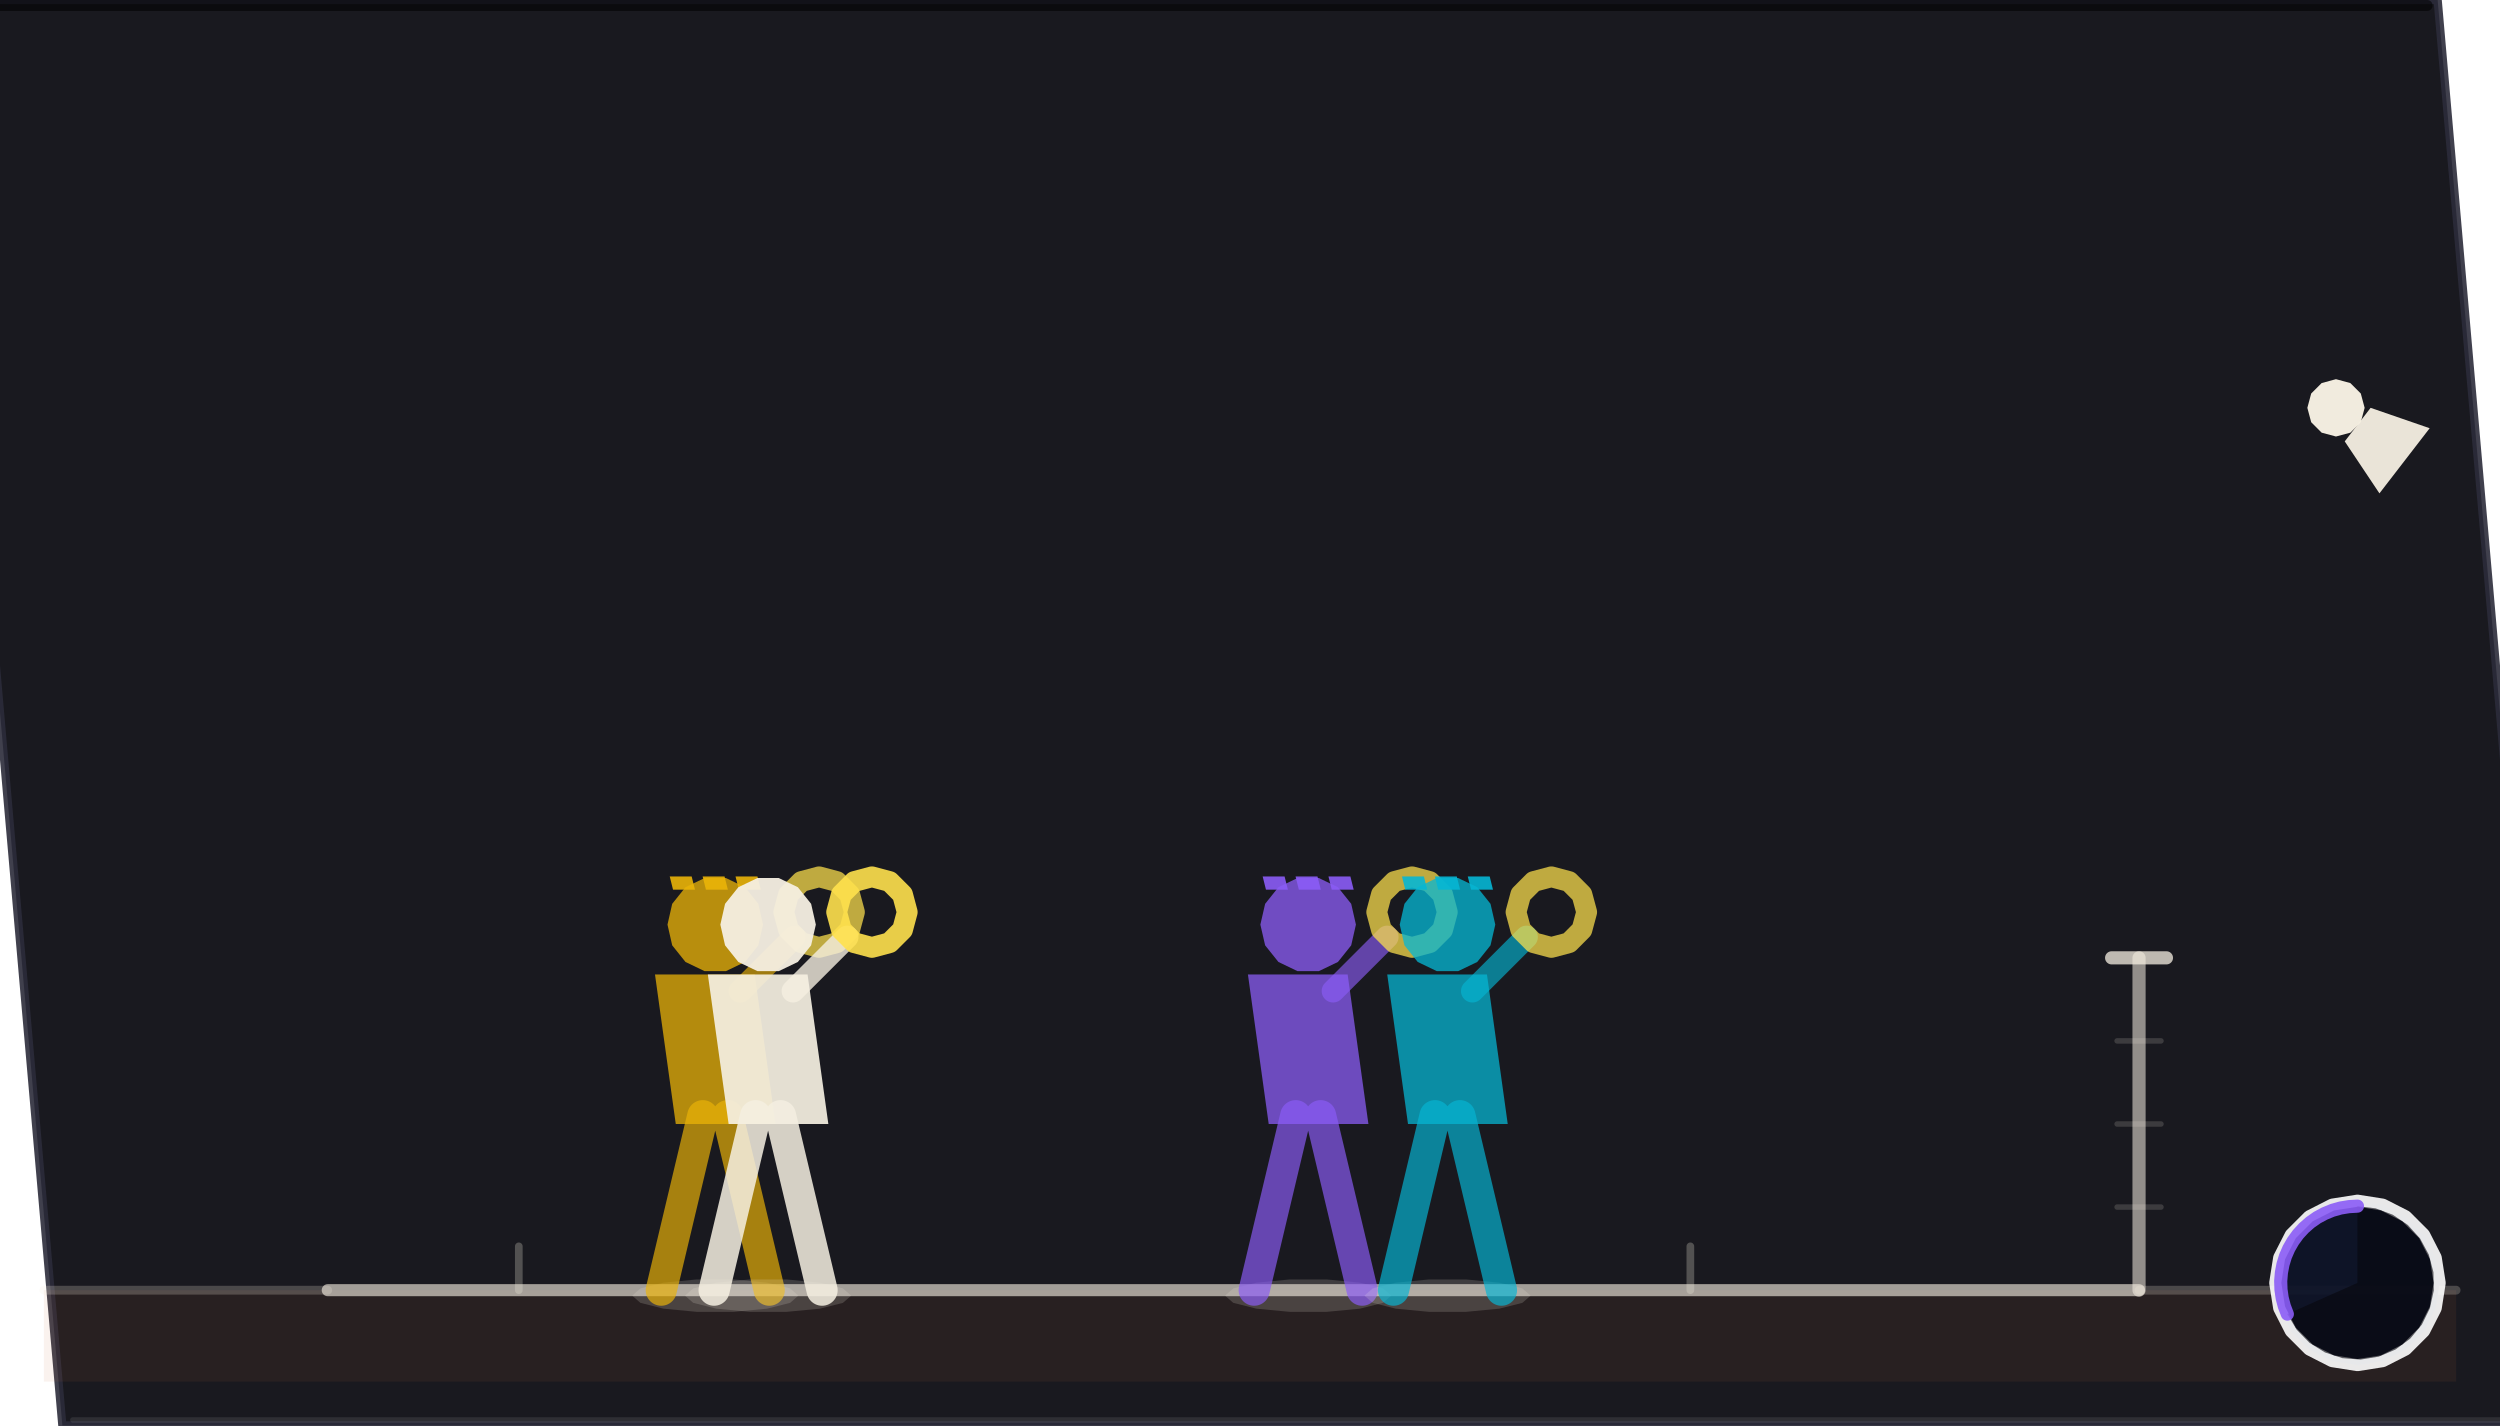
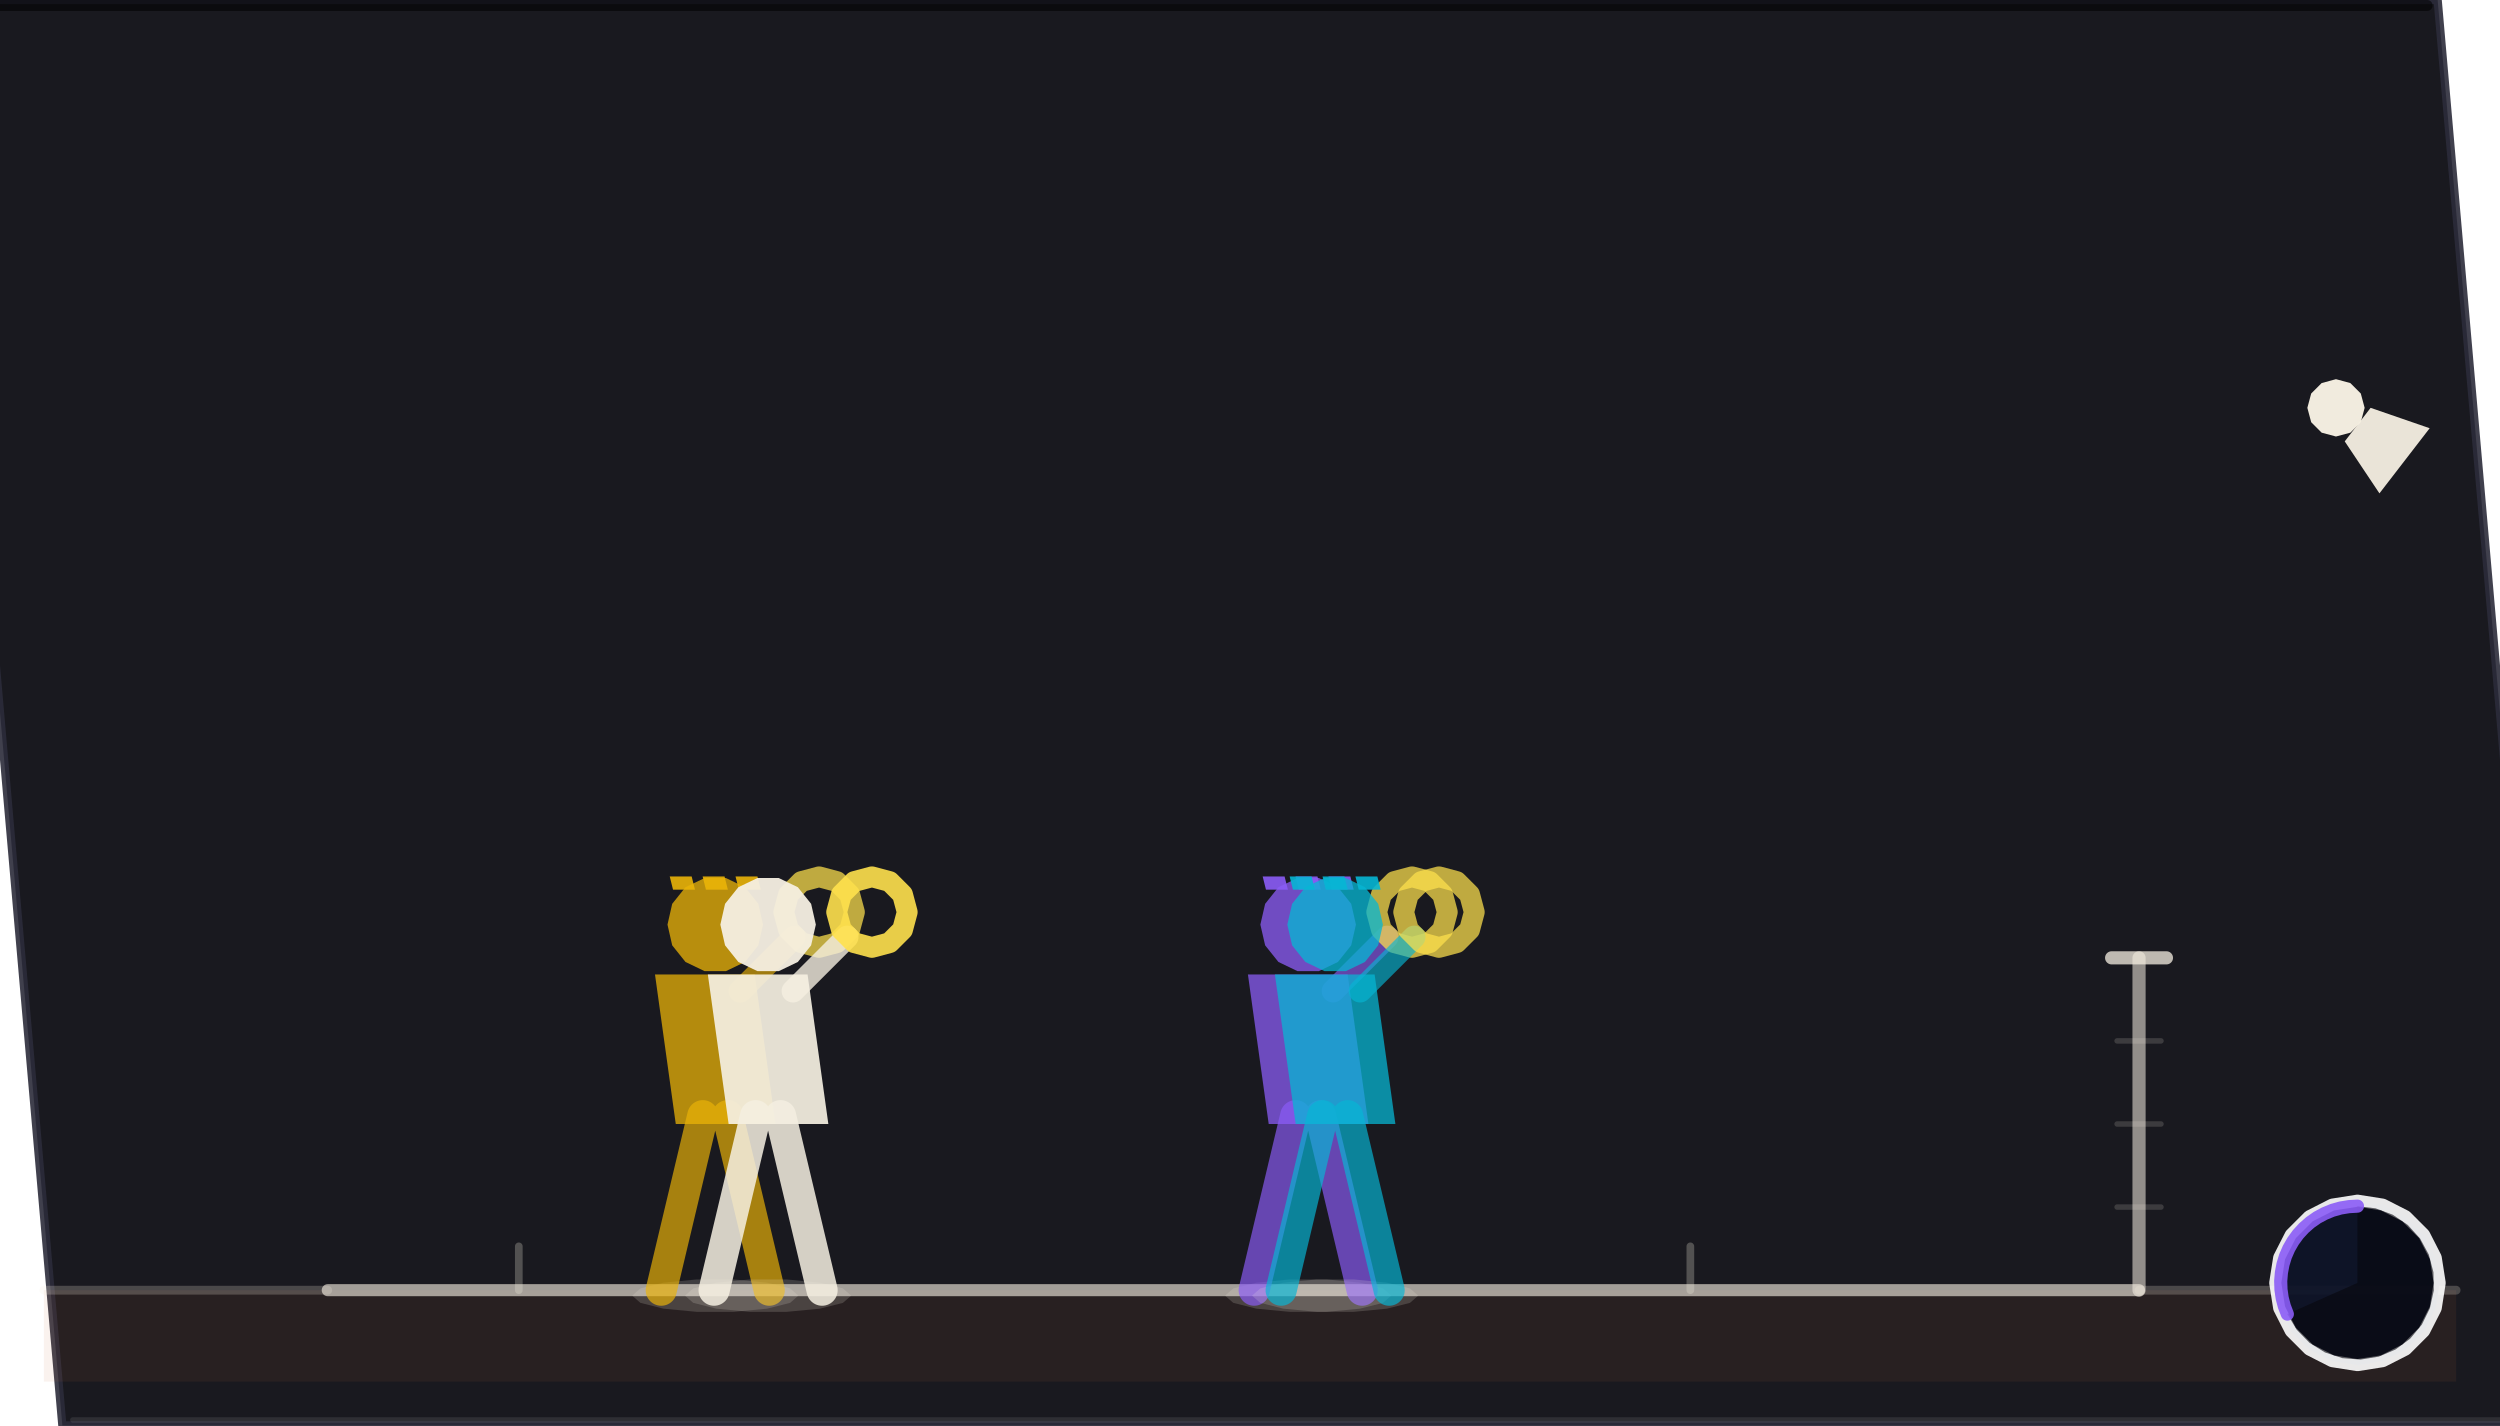
<svg xmlns="http://www.w3.org/2000/svg" width="570" height="325" viewBox="0 0 456 260">
  <g transform="translate(228,130) scale(1,-1)">
    <path d="M-216.63 -130L239.37 -130L216.63 130L-239.37 130Z" fill="rgba(7,7,13,0.922)" />
    <path d="M-216.63 -130L239.37 -130L216.63 130L-239.37 130Z" fill="none" stroke="rgba(44,44,58,0.902)" stroke-width="1.5" stroke-linecap="round" stroke-linejoin="round" />
    <path d="M-237.29 129L214.71 129" fill="none" stroke="rgba(0,0,0,0.549)" stroke-width="2" stroke-linecap="round" stroke-linejoin="round" />
    <path d="M-214.71 -129L237.29 -129" fill="none" stroke="rgba(255,255,255,0.090)" stroke-width="1" stroke-linecap="round" stroke-linejoin="round" />
    <path d="M-220 -105.33L220 -105.33L220 -122L-220 -122Z" fill="rgba(200,112,58,0.086)" />
    <path d="M-168.22 -105.33L162.16 -105.33" fill="none" stroke="rgba(245,239,225,0.620)" stroke-width="2.2" stroke-linecap="round" stroke-linejoin="round" />
    <path d="M-220 -105.33L-168.22 -105.33M162.16 -105.33L220 -105.33" fill="none" stroke="rgba(245,239,225,0.220)" stroke-width="1.6" stroke-linecap="round" stroke-linejoin="round" />
    <path d="M-133.37 -105.33L-133.37 -97.33M80.32 -105.33L80.32 -97.33" fill="none" stroke="rgba(245,239,225,0.259)" stroke-width="1.4" stroke-linecap="round" stroke-linejoin="round" />
    <path d="M162.16 -105.33L162.16 -44.71" fill="none" stroke="rgba(245,239,225,0.549)" stroke-width="2.4" stroke-linecap="round" stroke-linejoin="round" />
    <path d="M157.16 -44.71L167.16 -44.71" fill="none" stroke="rgba(245,239,225,0.749)" stroke-width="2.4" stroke-linecap="round" stroke-linejoin="round" />
    <path d="M158.16 -90.17L166.16 -90.17M158.16 -75.02L166.16 -75.02M158.16 -59.86L166.16 -59.86" fill="none" stroke="rgba(245,239,225,0.161)" stroke-width="1" stroke-linecap="round" stroke-linejoin="round" />
    <path d="M25.76 -106.33L24.26 -105.01L20.06 -103.96L13.98 -103.37L7.24 -103.37L1.16 -103.96L-3.05 -105.01L-4.55 -106.33L-3.05 -107.64L1.16 -108.7L7.24 -109.28L13.98 -109.28L20.06 -108.7L24.26 -107.64Z" fill="rgba(245,239,225,0.169)" />
    <path d="M0.76 -105.33L8.34 -73.5M20.46 -105.33L12.88 -73.5" fill="none" stroke="rgba(139,92,246,0.678)" stroke-width="5.68" stroke-linecap="round" stroke-linejoin="round" />
    <path d="M3.41 -75.02L21.6 -75.02L17.81 -47.74L-0.38 -47.74Z" fill="rgba(139,92,246,0.737)" />
    <path d="M19.32 -38.65L18.46 -34.86L16.04 -31.83L12.55 -30.15L8.67 -30.15L5.18 -31.83L2.76 -34.86L1.89 -38.65L2.76 -42.43L5.18 -45.46L8.67 -47.14L12.55 -47.14L16.04 -45.46L18.46 -42.43Z" fill="rgba(139,92,246,0.761)" />
    <path d="M15.16 -50.77L25.01 -40.92" fill="none" stroke="rgba(139,92,246,0.639)" stroke-width="4.17" stroke-linecap="round" stroke-linejoin="round" />
    <path d="M35.99 -36.37L35.13 -33.15L32.77 -30.79L29.55 -29.93L26.33 -30.79L23.97 -33.15L23.11 -36.37L23.97 -39.59L26.33 -41.95L29.55 -42.81L32.77 -41.95L35.13 -39.59Z" fill="none" stroke="rgba(255,225,77,0.722)" stroke-width="3.79" stroke-linecap="round" stroke-linejoin="round" />
    <path d="M2.91 -32.27L6.91 -32.27L6.31 -29.87L2.31 -29.87ZM8.91 -32.27L12.91 -32.27L12.31 -29.87L8.31 -29.87ZM14.91 -32.27L18.91 -32.27L18.31 -29.87L14.31 -29.87Z" fill="rgba(139,92,246,0.902)" />
-     <path d="M51.18 -106.33L49.68 -105.01L45.47 -103.96L39.39 -103.37L32.65 -103.37L26.57 -103.96L22.37 -105.01L20.87 -106.33L22.37 -107.64L26.57 -108.7L32.65 -109.28L39.39 -109.28L45.47 -108.7L49.68 -107.64Z" fill="rgba(245,239,225,0.169)" />
-     <path d="M26.17 -105.33L33.75 -73.5M45.87 -105.33L38.29 -73.5" fill="none" stroke="rgba(6,182,212,0.678)" stroke-width="5.68" stroke-linecap="round" stroke-linejoin="round" />
-     <path d="M28.82 -75.02L47.01 -75.02L43.22 -47.74L25.03 -47.74Z" fill="rgba(6,182,212,0.737)" />
-     <path d="M44.74 -38.65L43.87 -34.86L41.45 -31.83L37.96 -30.15L34.08 -30.15L30.59 -31.83L28.17 -34.86L27.31 -38.65L28.17 -42.43L30.59 -45.46L34.08 -47.14L37.96 -47.14L41.45 -45.46L43.87 -42.43Z" fill="rgba(6,182,212,0.761)" />
-     <path d="M40.57 -50.77L50.42 -40.92" fill="none" stroke="rgba(6,182,212,0.639)" stroke-width="4.17" stroke-linecap="round" stroke-linejoin="round" />
-     <path d="M61.41 -36.37L60.54 -33.15L58.19 -30.79L54.97 -29.93L51.74 -30.79L49.39 -33.15L48.52 -36.37L49.39 -39.59L51.74 -41.95L54.97 -42.81L58.19 -41.95L60.54 -39.59Z" fill="none" stroke="rgba(255,225,77,0.722)" stroke-width="3.79" stroke-linecap="round" stroke-linejoin="round" />
-     <path d="M28.32 -32.27L32.32 -32.27L31.72 -29.87L27.72 -29.87ZM34.32 -32.27L38.32 -32.27L37.72 -29.87L33.72 -29.87ZM40.32 -32.27L44.32 -32.27L43.72 -29.87L39.72 -29.87Z" fill="rgba(6,182,212,0.902)" />
+     <path d="M30.68 -106.33L29.18 -105.01L24.98 -103.96L18.9 -103.37L12.16 -103.37L6.08 -103.96L1.87 -105.01L0.37 -106.33L1.87 -107.64L6.08 -108.7L12.16 -109.28L18.9 -109.28L24.98 -108.7L29.18 -107.64Z" fill="rgba(245,239,225,0.169)" />
+     <path d="M5.68 -105.33L13.26 -73.5M25.38 -105.33L17.8 -73.5" fill="none" stroke="rgba(6,182,212,0.678)" stroke-width="5.68" stroke-linecap="round" stroke-linejoin="round" />
+     <path d="M8.33 -75.02L26.52 -75.02L22.73 -47.74L4.54 -47.74Z" fill="rgba(6,182,212,0.737)" />
+     <path d="M24.24 -38.65L23.38 -34.86L20.96 -31.83L17.47 -30.15L13.59 -30.15L10.1 -31.83L7.68 -34.86L6.81 -38.65L7.68 -42.43L10.1 -45.46L13.59 -47.14L17.47 -47.14L20.96 -45.46L23.38 -42.43Z" fill="rgba(6,182,212,0.761)" />
+     <path d="M20.08 -50.77L29.93 -40.92" fill="none" stroke="rgba(6,182,212,0.639)" stroke-width="4.17" stroke-linecap="round" stroke-linejoin="round" />
+     <path d="M40.91 -36.37L40.05 -33.15L37.69 -30.79L34.47 -29.93L31.25 -30.79L28.89 -33.15L28.03 -36.37L28.89 -39.59L31.25 -41.95L34.47 -42.81L37.69 -41.95L40.05 -39.59Z" fill="none" stroke="rgba(255,225,77,0.722)" stroke-width="3.79" stroke-linecap="round" stroke-linejoin="round" />
+     <path d="M7.83 -32.27L11.83 -32.27L11.23 -29.87L7.23 -29.87ZM13.83 -32.27L17.83 -32.27L17.23 -29.87L13.23 -29.87ZM19.83 -32.27L23.83 -32.27L23.23 -29.87L19.23 -29.87Z" fill="rgba(6,182,212,0.902)" />
    <path d="M-82.38 -106.33L-83.88 -105.01L-88.09 -103.96L-94.17 -103.37L-100.91 -103.37L-106.99 -103.96L-111.19 -105.01L-112.69 -106.33L-111.19 -107.64L-106.99 -108.7L-100.91 -109.28L-94.17 -109.28L-88.09 -108.7L-83.88 -107.64Z" fill="rgba(245,239,225,0.169)" />
    <path d="M-107.39 -105.33L-99.81 -73.5M-87.69 -105.33L-95.27 -73.5" fill="none" stroke="rgba(234,179,8,0.678)" stroke-width="5.68" stroke-linecap="round" stroke-linejoin="round" />
    <path d="M-104.74 -75.02L-86.55 -75.02L-90.34 -47.74L-108.53 -47.74Z" fill="rgba(234,179,8,0.737)" />
    <path d="M-88.83 -38.65L-89.69 -34.86L-92.11 -31.83L-95.6 -30.15L-99.48 -30.15L-102.97 -31.83L-105.39 -34.86L-106.25 -38.65L-105.39 -42.43L-102.97 -45.46L-99.48 -47.14L-95.6 -47.14L-92.11 -45.46L-89.69 -42.43Z" fill="rgba(234,179,8,0.761)" />
    <path d="M-92.99 -50.77L-83.14 -40.92" fill="none" stroke="rgba(234,179,8,0.639)" stroke-width="4.17" stroke-linecap="round" stroke-linejoin="round" />
    <path d="M-72.15 -36.37L-73.02 -33.15L-75.37 -30.79L-78.6 -29.93L-81.82 -30.79L-84.17 -33.15L-85.04 -36.37L-84.17 -39.59L-81.82 -41.95L-78.6 -42.81L-75.37 -41.95L-73.02 -39.59Z" fill="none" stroke="rgba(255,225,77,0.722)" stroke-width="3.79" stroke-linecap="round" stroke-linejoin="round" />
    <path d="M-105.24 -32.27L-101.24 -32.27L-101.84 -29.87L-105.84 -29.87ZM-99.24 -32.27L-95.24 -32.27L-95.84 -29.87L-99.84 -29.87ZM-93.24 -32.27L-89.24 -32.27L-89.84 -29.87L-93.84 -29.87Z" fill="rgba(234,179,8,0.902)" />
    <path d="M199.68 49.49L206.01 40.01L215.17 51.89L204.4 55.61Z" fill="rgba(245,239,225,0.949)" />
    <path d="M203.31 55.61L202.61 58.22L200.7 60.13L198.08 60.84L195.47 60.13L193.56 58.22L192.86 55.61L193.56 52.99L195.47 51.08L198.08 50.38L200.7 51.08L202.61 52.99Z" fill="rgba(245,239,225,0.980)" />
    <path d="M-72.75 -106.33L-74.25 -105.01L-78.45 -103.96L-84.53 -103.37L-91.27 -103.37L-97.35 -103.96L-101.56 -105.01L-103.06 -106.33L-101.56 -107.64L-97.35 -108.7L-91.27 -109.28L-84.53 -109.28L-78.45 -108.7L-74.25 -107.64Z" fill="rgba(245,239,225,0.169)" />
    <path d="M-97.75 -105.33L-90.17 -73.5M-78.05 -105.33L-85.63 -73.5" fill="none" stroke="rgba(245,239,225,0.851)" stroke-width="5.68" stroke-linecap="round" stroke-linejoin="round" />
    <path d="M-95.1 -75.02L-76.91 -75.02L-80.7 -47.74L-98.89 -47.74Z" fill="rgba(245,239,225,0.922)" />
    <path d="M-79.19 -38.65L-80.05 -34.86L-82.47 -31.83L-85.96 -30.15L-89.84 -30.15L-93.33 -31.83L-95.75 -34.86L-96.61 -38.65L-95.75 -42.43L-93.33 -45.46L-89.84 -47.14L-85.96 -47.14L-82.47 -45.46L-80.05 -42.43Z" fill="rgba(245,239,225,0.949)" />
    <path d="M-83.35 -50.77L-73.5 -40.92" fill="none" stroke="rgba(245,239,225,0.800)" stroke-width="4.17" stroke-linecap="round" stroke-linejoin="round" />
    <path d="M-62.52 -36.37L-63.38 -33.15L-65.74 -30.79L-68.96 -29.93L-72.18 -30.79L-74.53 -33.15L-75.4 -36.37L-74.53 -39.59L-72.18 -41.95L-68.96 -42.81L-65.74 -41.95L-63.38 -39.59Z" fill="none" stroke="rgba(255,225,77,0.902)" stroke-width="3.79" stroke-linecap="round" stroke-linejoin="round" />
    <path d="M217 -104L216.27 -99.36L214.14 -95.18L210.82 -91.86L206.64 -89.73L202 -89L197.36 -89.73L193.18 -91.86L189.86 -95.18L187.73 -99.36L187 -104L187.73 -108.64L189.86 -112.82L193.18 -116.14L197.36 -118.27L202 -119L206.64 -118.27L210.82 -116.14L214.14 -112.82L216.27 -108.64Z" fill="rgba(14,20,40,0.922)" />
    <path d="M217 -104L216.27 -99.36L214.14 -95.18L210.82 -91.86L206.64 -89.73L202 -89L197.36 -89.73L193.18 -91.86L189.86 -95.18L187.73 -99.36L187 -104L187.73 -108.64L189.86 -112.82L193.18 -116.14L197.36 -118.27L202 -119L206.64 -118.27L210.82 -116.14L214.14 -112.82L216.27 -108.64Z" fill="none" stroke="rgba(255,255,255,0.902)" stroke-width="2.2" stroke-linecap="round" stroke-linejoin="round" />
    <path d="M202 -104L202 -90L205.31 -90.4L208.43 -91.56L211.18 -93.43L213.42 -95.9L215.01 -98.83L215.86 -102.05L215.93 -105.38L215.21 -108.63L213.74 -111.62L211.61 -114.18L208.93 -116.16L205.86 -117.46L202.57 -117.99L199.25 -117.73L196.08 -116.69L193.25 -114.93L190.92 -112.55L189.21 -109.69Z" fill="rgba(7,7,13,0.620)" />
    <path d="M189.21 -109.69L188.66 -108.25L188.27 -106.75L188.05 -105.22L188 -103.67L188.13 -102.13L188.42 -100.61L188.87 -99.14L189.49 -97.72L190.26 -96.38L191.17 -95.13L192.22 -93.99L193.38 -92.97L194.65 -92.08L196.01 -91.35L197.44 -90.76L198.93 -90.34L200.46 -90.09L202 -90" fill="none" stroke="rgba(139,92,246,0.902)" stroke-width="2.4" stroke-linecap="round" stroke-linejoin="round" />
  </g>
</svg>
